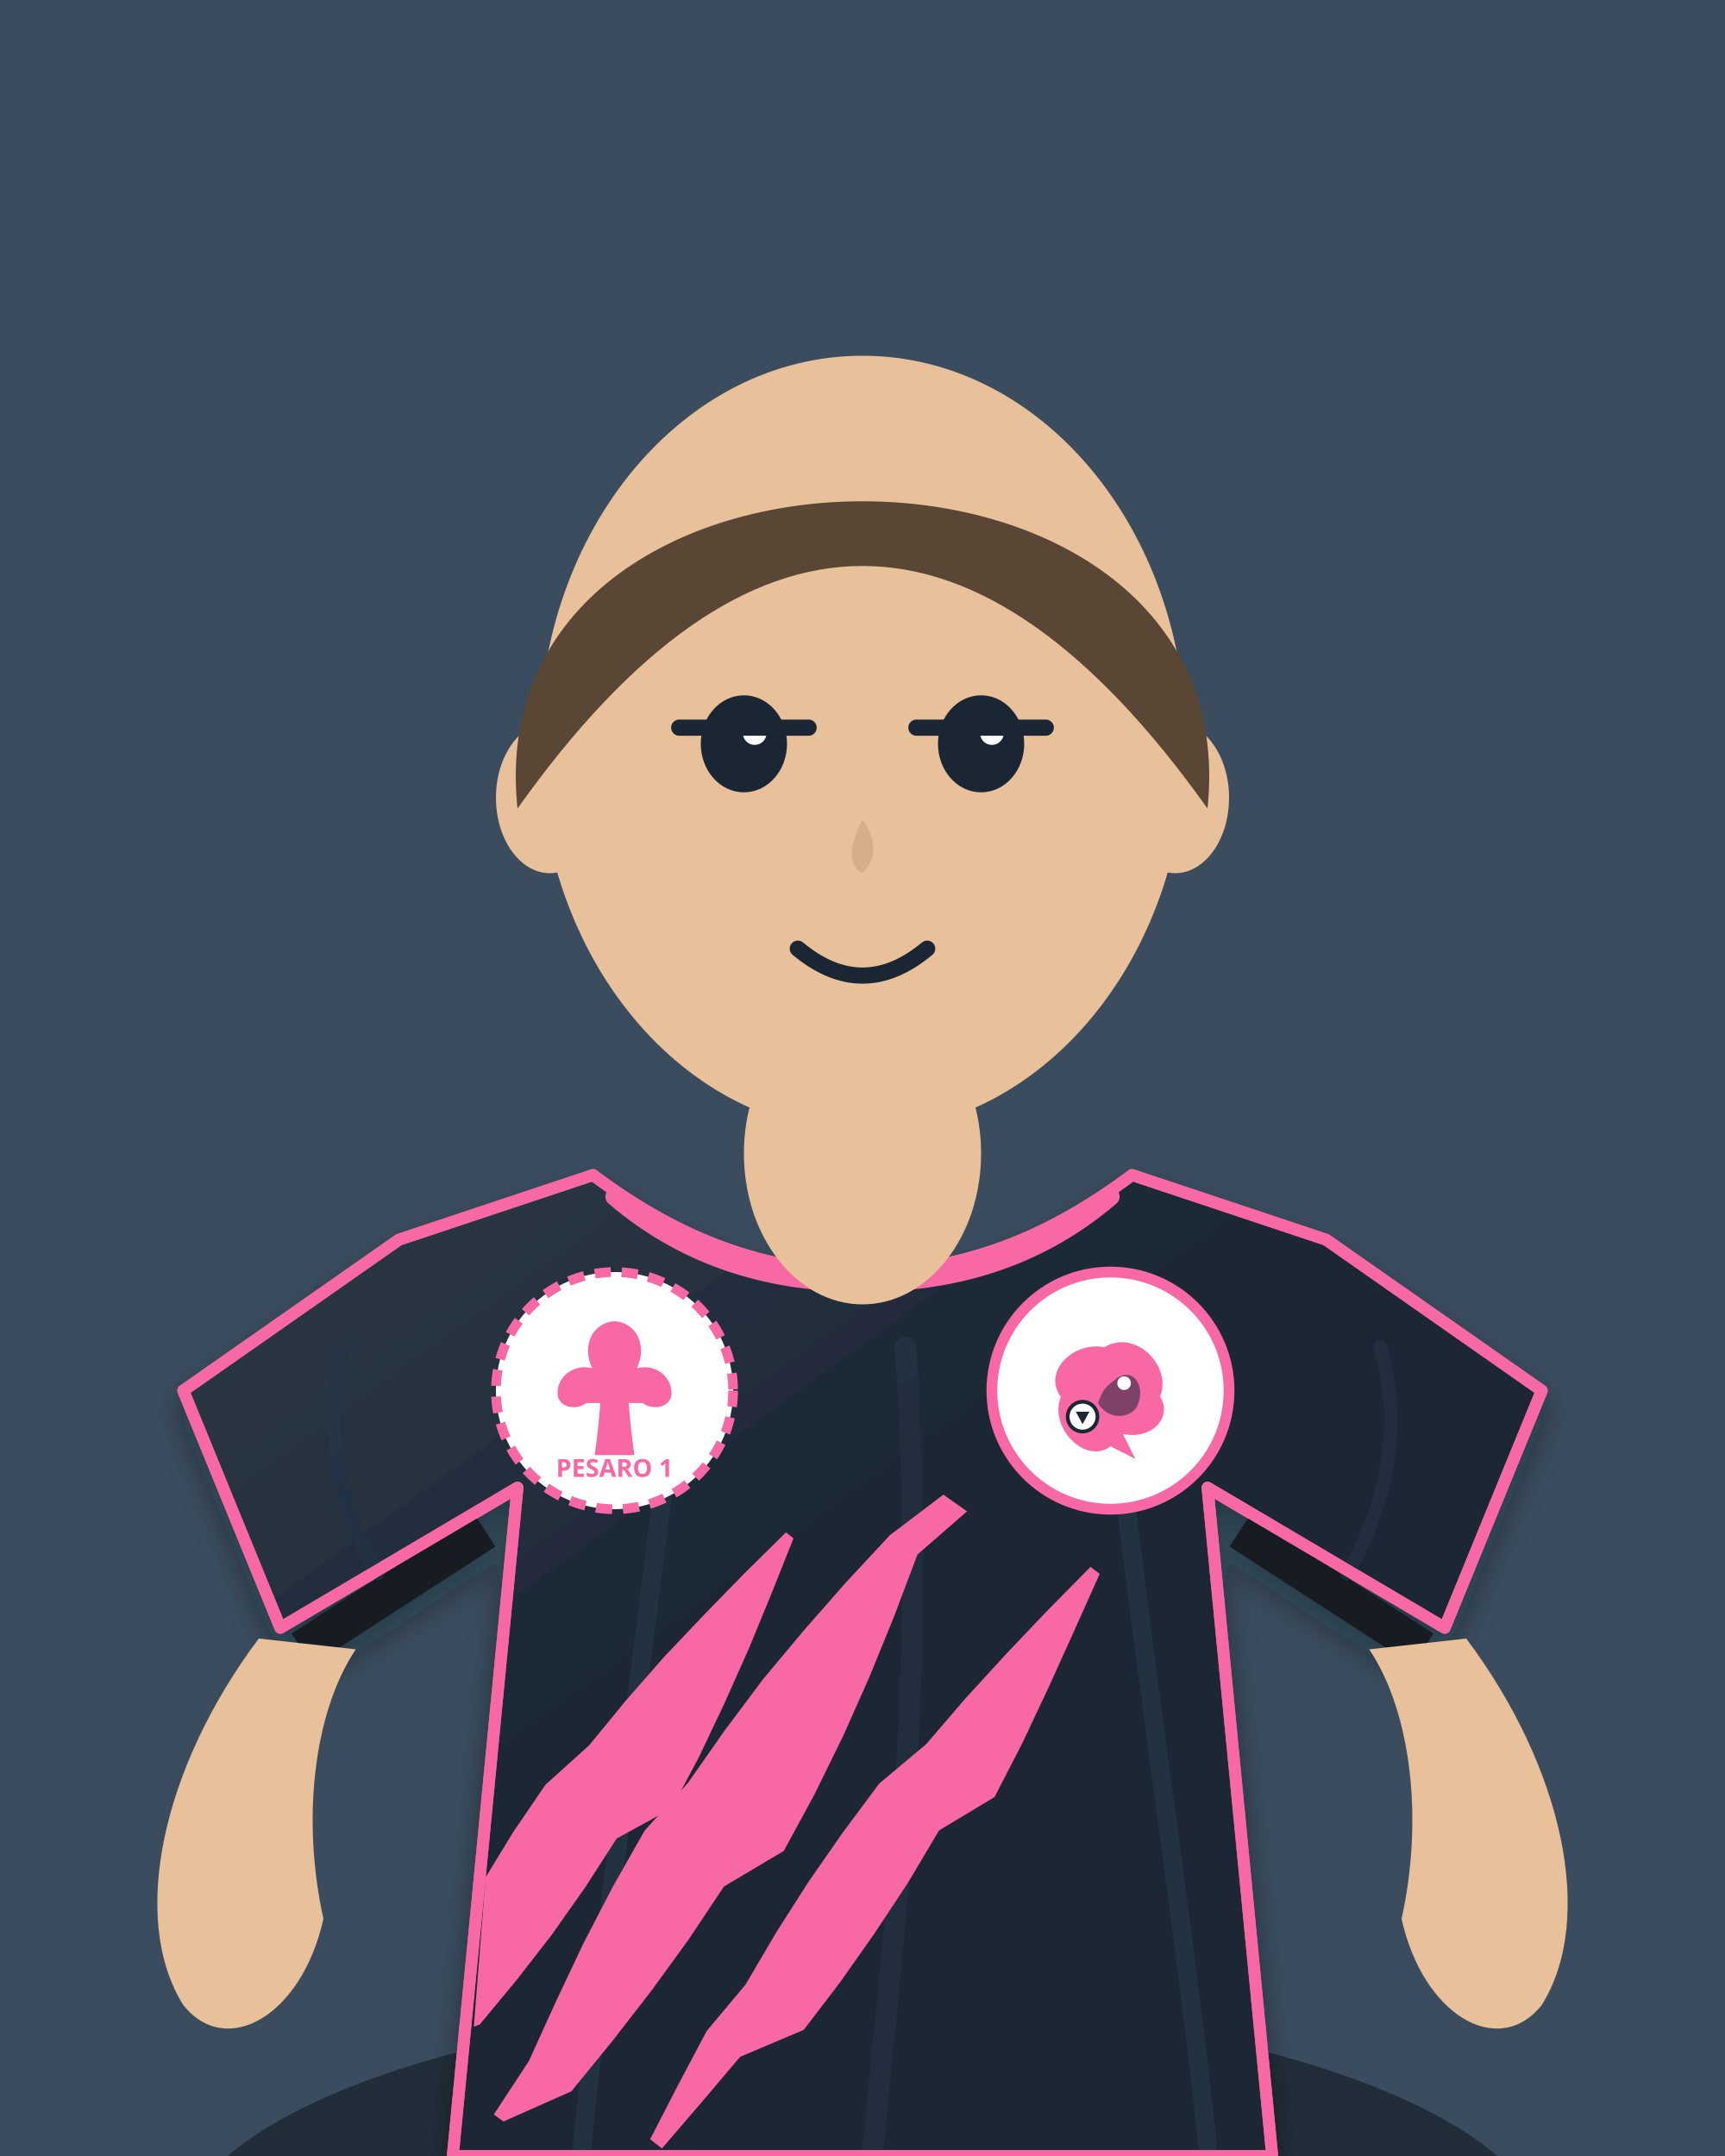
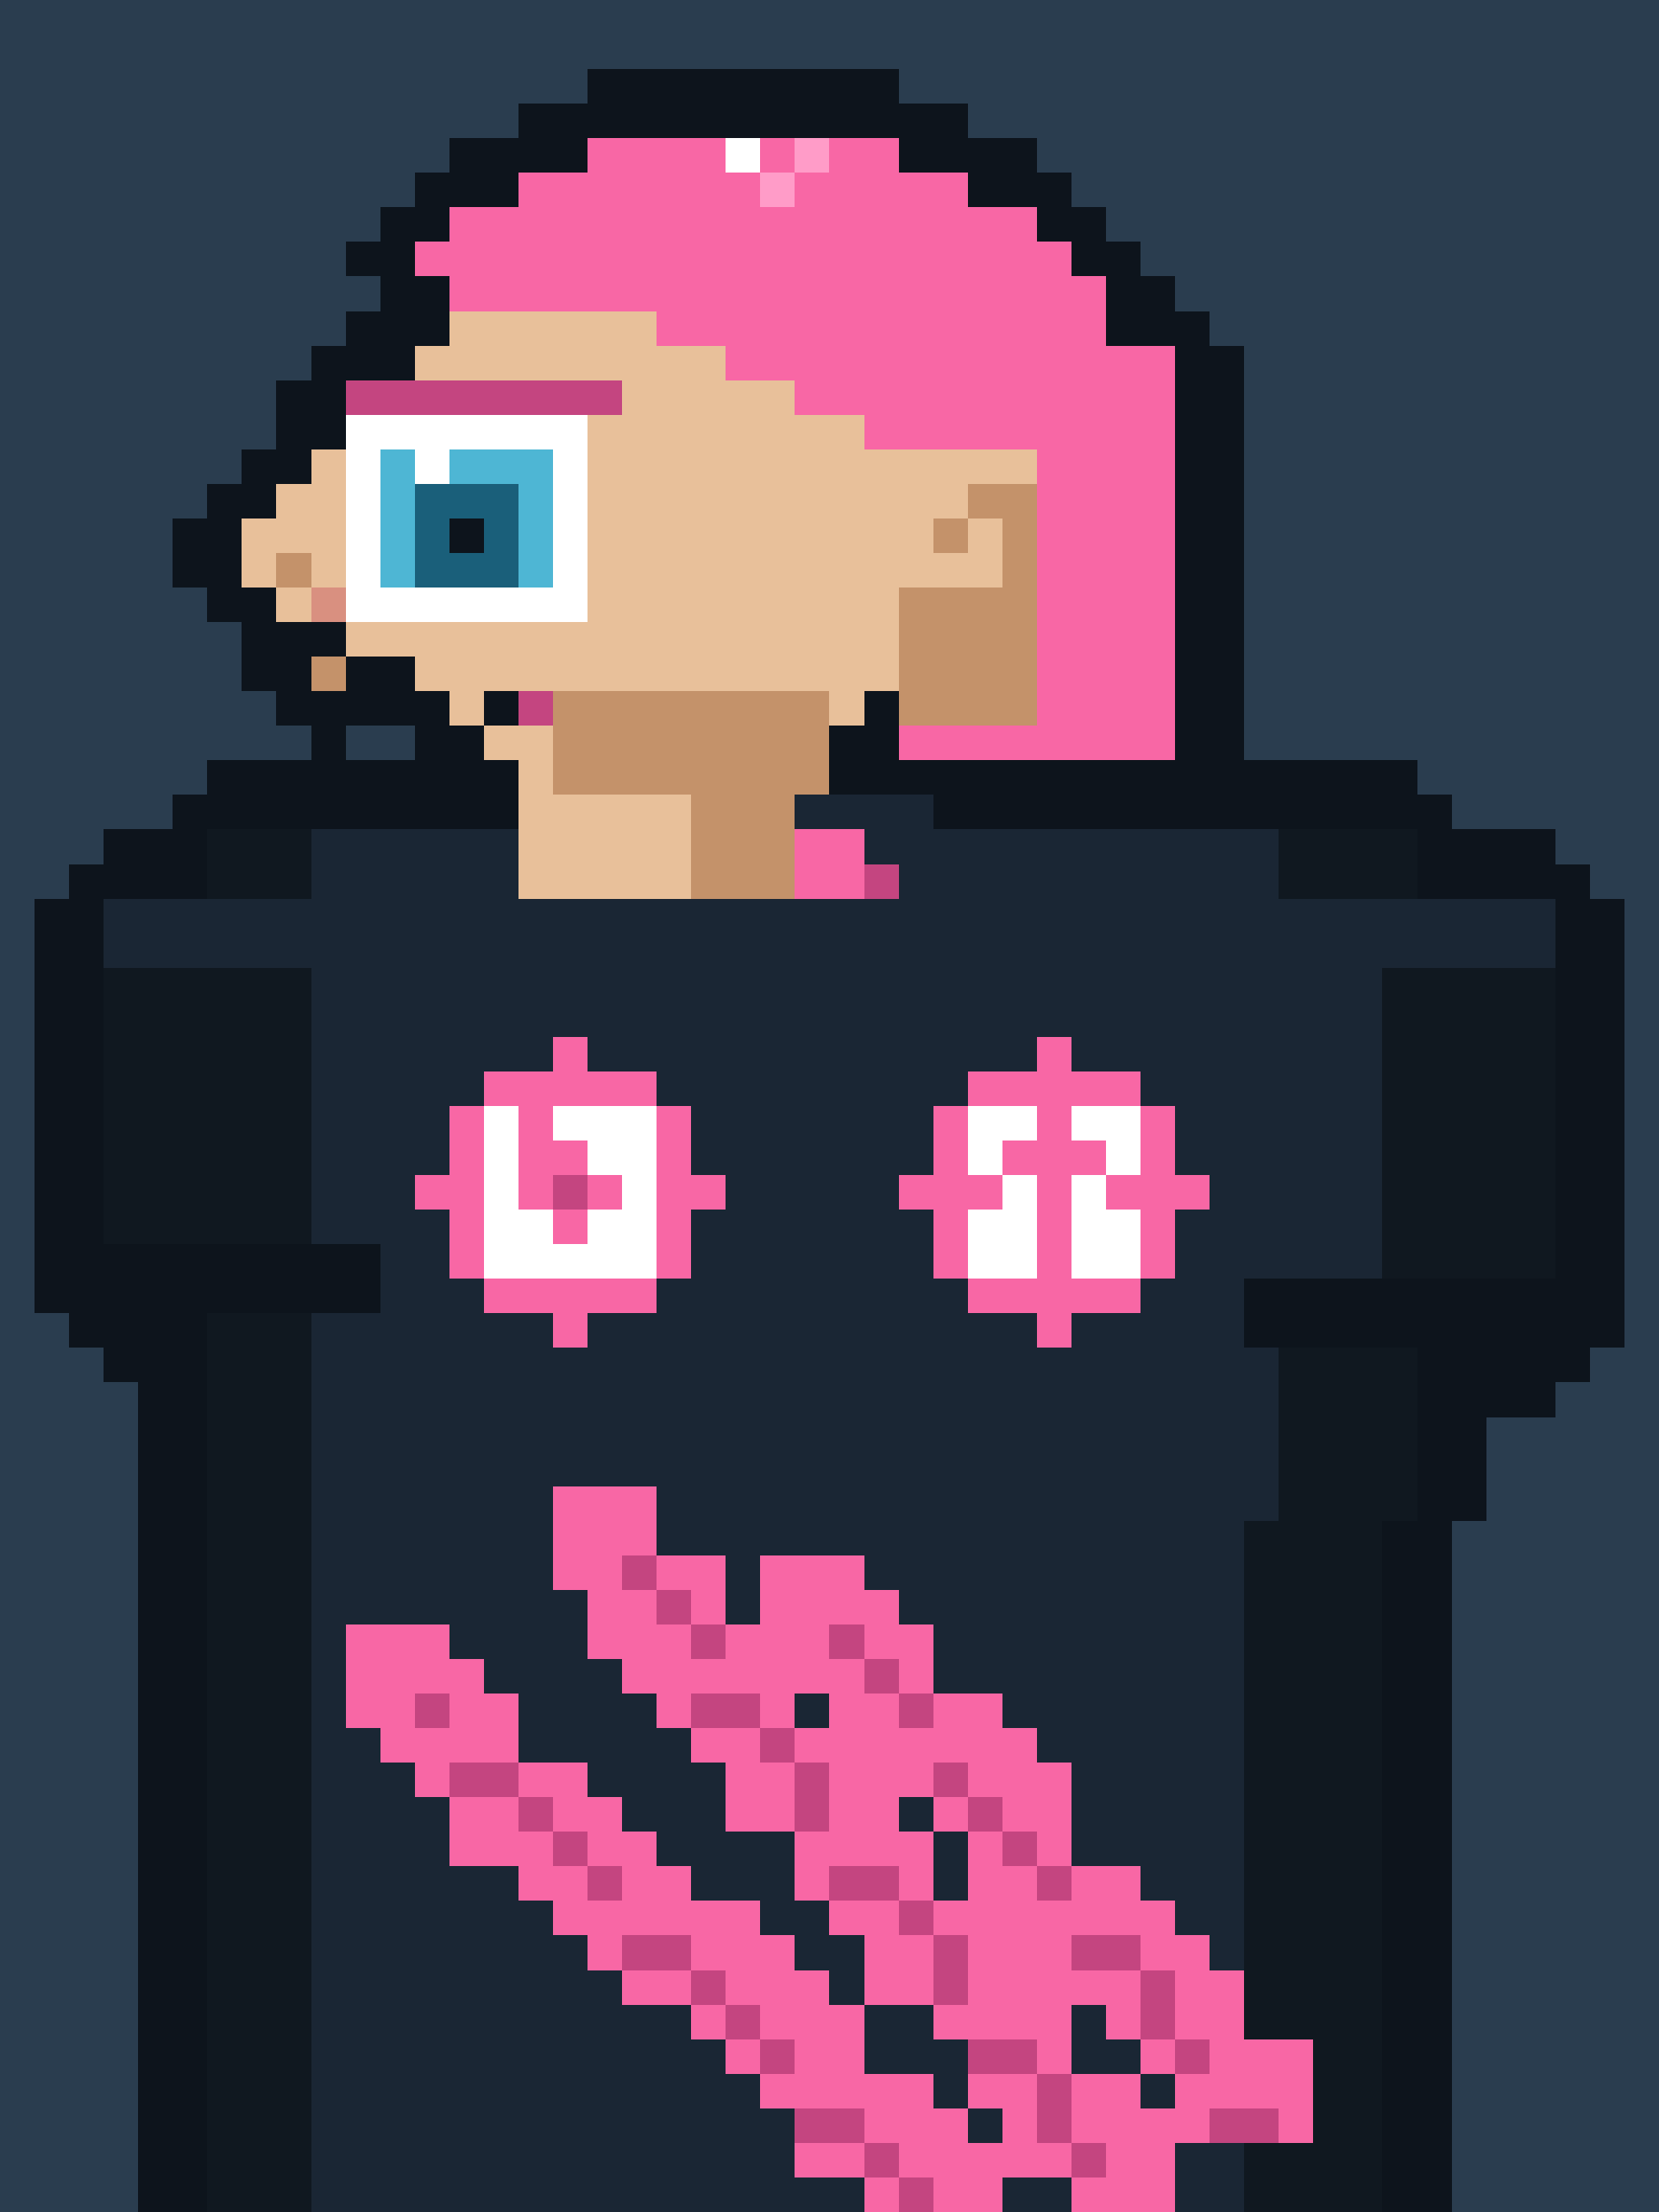
- <svg xmlns="http://www.w3.org/2000/svg" viewBox="0 0 320 400" width="320" height="400" role="img" aria-label="">
-   <defs>
-     <clipPath id="p-luca-15-torso">
-       <path d="M98 248 C120 240 140 246 160 246 C180 246 200 240 222 248 L234 400 L86 400 Z" />
-     </clipPath>
-     <linearGradient id="p-luca-15-shine" x1="0" y1="0" x2="1" y2="1">
-       <stop offset="0" stop-color="#ffffff" stop-opacity="0.1" />
-       <stop offset="0.45" stop-color="#ffffff" stop-opacity="0" />
-     </linearGradient>
-     <filter id="p-luca-15-soft" x="-10%" y="-10%" width="120%" height="120%">
-       <feDropShadow dx="0" dy="3" stdDeviation="3" flood-color="#0d141c" flood-opacity="0.35" />
-     </filter>
-   </defs>
-   <rect width="320" height="400" fill="#3a4c5e" />
-   <ellipse cx="160" cy="418" rx="128" ry="46" fill="#0d141c" opacity="0.55" />
-   <g id="kit-body" filter="url(#p-luca-15-soft)">
-     <path d="M110 218 C126 230 142 236 160 236 C178 236 194 230 210 218 L246 230 L286 258 L268 302 L224 276 L236 400 L84 400 L96 276 L52 302 L34 258 L74 230 Z" fill="#1a2634" stroke="#f867a5" stroke-width="2.2" stroke-linejoin="round" />
-     <path d="M110 218 C126 230 142 236 160 236 C178 236 194 230 210 218 L246 230 L286 258 L268 302 L224 276 L236 400 L84 400 L96 276 L52 302 L34 258 L74 230 Z" fill="url(#p-luca-15-shine)" />
-     <path d="M56 306 L90 284" fill="none" stroke="#121a24" stroke-width="7" stroke-linecap="butt" />
-     <path d="M264 306 L230 284" fill="none" stroke="#121a24" stroke-width="7" stroke-linecap="butt" />
-     <path d="M114 222 C128 234 144 238 160 238 C176 238 192 234 206 222" fill="none" stroke="#f867a5" stroke-width="3.4" stroke-linecap="round" />
-     <path d="M124 268 C118 318 112 358 108 398" fill="none" stroke="#243446" stroke-width="3.5" stroke-linecap="round" opacity="0.7" />
-     <path d="M168 250 C172 310 166 356 162 398" fill="none" stroke="#243446" stroke-width="4" stroke-linecap="round" opacity="0.55" />
-     <path d="M208 272 C214 322 220 360 224 398" fill="none" stroke="#243446" stroke-width="3.5" stroke-linecap="round" opacity="0.7" />
-     <path d="M64 250 Q58 270 70 292" fill="none" stroke="#243446" stroke-width="2.5" stroke-linecap="round" opacity="0.65" />
-     <path d="M256 250 Q262 270 250 292" fill="none" stroke="#243446" stroke-width="2.5" stroke-linecap="round" opacity="0.65" />
-     <g clip-path="url(#p-luca-15-torso)" id="claw-slashes" fill="#f867a5">
-       <path d="M70.1 388.1L77.2 380.1L89.0 375.6L95.8 367.4L102.4 358.9L108.6 350.1L114.4 341.1L124.6 335.5L129.7 325.9L134.4 316.0L138.9 305.9L143.1 295.7L147.2 285.4L145.8 284.3L138.1 291.9L130.6 299.6L123.2 307.4L116.1 315.5L109.3 323.8L101.2 331.1L95.2 339.9L89.6 349.1L84.3 358.5L79.3 368.2L72.8 376.7L68.1 386.6Z" />
-       <path d="M93.4 393.6L106.0 388.0L113.5 378.8L120.8 369.4L127.7 359.9L134.3 350.0L145.4 343.4L151.1 332.9L156.4 322.1L161.3 311.1L165.9 299.8L170.2 288.4L179.4 280.4L175.0 277.3L165.1 284.8L157.0 293.5L149.1 302.5L141.5 311.6L134.4 321.1L127.6 330.8L119.6 339.6L113.7 350.0L108.2 360.6L103.1 371.4L98.1 382.4L91.6 392.3Z" />
-       <path d="M122.8 398.6L130.1 390.1L137.3 381.6L149.1 376.6L155.9 367.7L162.3 358.6L168.5 349.2L174.2 339.6L184.5 333.4L189.7 323.3L194.6 312.9L199.3 302.5L204.0 292.0L202.3 290.7L194.4 298.7L186.7 306.8L179.1 315.1L171.8 323.6L163.1 330.9L156.4 339.9L150.0 349.1L144.0 358.5L138.3 368.2L131.1 376.8L125.8 386.8L120.6 396.9Z" />
-     </g>
-     <g id="badge-agesci" transform="translate(114 258)">
-       <circle r="22" fill="#ffffff" stroke="#f867a5" stroke-width="1.8" stroke-dasharray="3 2" />
-       <g transform="scale(1.15)">
-         <path fill="#f867a5" d="M0 -11.2 C3.4 -11 5.4 -7.4 3.6 -3.6 C6.4 -4.4 9.2 -2.4 9.2 0.4 C9.2 2.2 7.2 3.2 5.2 2.4 L2.2 0.6 C2.4 4.2 2.8 7.6 3.2 10.4 H-3.2 C-2.8 7.6 -2.4 4.2 -2.2 0.6 L-5.2 2.4 C-7.2 3.2 -9.2 2.2 -9.2 0.4 C-9.2 -2.4 -6.4 -4.4 -3.6 -3.6 C-5.4 -7.4 -3.4 -11 0 -11.2 Z M-5.6 0.2 H5.6 V2 H-5.6 Z" />
-       </g>
-       <text x="0" y="16" text-anchor="middle" font-size="4.6" font-family="ui-sans-serif, system-ui, sans-serif" font-weight="700" fill="#f867a5">PESARO 1</text>
-     </g>
-     <g id="badge-sacchos" transform="translate(206 258)">
-       <circle r="22" fill="#ffffff" stroke="#f867a5" stroke-width="2" />
-       <g transform="scale(1.15)">
-         <path fill="#f867a5" d="M-1 -7 C4 -10 10 -4 8 1 C10 4 7 8 2 7 L4 11 L0 9 C-4 12 -10 6 -8 1 C-11 -3 -6 -8 -1 -7 Z" />
-         <path fill="#1a2634" d="M1 -2 C4 -4 6 0 4 3 C2 5 -1 4 -2 2 C-1 -1 0 -1 1 -2 Z" opacity="0.55" />
-         <circle cx="2.2" cy="-1.2" r="1.1" fill="#ffffff" />
-         <circle cx="-4.5" cy="4.2" r="2.4" fill="#ffffff" stroke="#1a2634" stroke-width="0.6" />
-         <path fill="#1a2634" d="M-5.6 3.4 L-3.4 3.4 L-4.5 5.4 Z" />
-       </g>
-     </g>
-     <path d="M110 218 C126 230 142 236 160 236 C178 236 194 230 210 218 L246 230 L286 258 L268 302 L224 276 L236 400 L84 400 L96 276 L52 302 L34 258 L74 230 Z" fill="none" stroke="#f867a5" stroke-width="2.2" stroke-linejoin="round" />
+ <svg xmlns="http://www.w3.org/2000/svg" viewBox="0 0 48 64" width="384" height="512" shape-rendering="crispEdges" role="img" aria-label="">
+   <rect width="48" height="64" fill="#2a3d4f" />
+   <g id="kit-body">
+     <rect x="17" y="2" width="9" height="1" fill="#0d141c" />
+     <rect x="15" y="3" width="13" height="1" fill="#0d141c" />
+     <rect x="13" y="4" width="4" height="1" fill="#0d141c" />
+     <rect x="17" y="4" width="4" height="1" fill="#f867a5" />
+     <rect x="21" y="4" width="1" height="1" fill="#ffffff" />
+     <rect x="22" y="4" width="1" height="1" fill="#f867a5" />
+     <rect x="23" y="4" width="1" height="1" fill="#ff9cc8" />
+     <rect x="24" y="4" width="2" height="1" fill="#f867a5" />
+     <rect x="26" y="4" width="4" height="1" fill="#0d141c" />
+     <rect x="12" y="5" width="3" height="1" fill="#0d141c" />
+     <rect x="15" y="5" width="7" height="1" fill="#f867a5" />
+     <rect x="22" y="5" width="1" height="1" fill="#ff9cc8" />
+     <rect x="23" y="5" width="5" height="1" fill="#f867a5" />
+     <rect x="28" y="5" width="3" height="1" fill="#0d141c" />
+     <rect x="11" y="6" width="2" height="1" fill="#0d141c" />
+     <rect x="13" y="6" width="17" height="1" fill="#f867a5" />
+     <rect x="30" y="6" width="2" height="1" fill="#0d141c" />
+     <rect x="10" y="7" width="2" height="1" fill="#0d141c" />
+     <rect x="12" y="7" width="19" height="1" fill="#f867a5" />
+     <rect x="31" y="7" width="2" height="1" fill="#0d141c" />
+     <rect x="11" y="8" width="2" height="1" fill="#0d141c" />
+     <rect x="13" y="8" width="19" height="1" fill="#f867a5" />
+     <rect x="32" y="8" width="2" height="1" fill="#0d141c" />
+     <rect x="10" y="9" width="3" height="1" fill="#0d141c" />
+     <rect x="13" y="9" width="6" height="1" fill="#e8c09a" />
+     <rect x="19" y="9" width="13" height="1" fill="#f867a5" />
+     <rect x="32" y="9" width="3" height="1" fill="#0d141c" />
+     <rect x="9" y="10" width="3" height="1" fill="#0d141c" />
+     <rect x="12" y="10" width="9" height="1" fill="#e8c09a" />
+     <rect x="21" y="10" width="13" height="1" fill="#f867a5" />
+     <rect x="34" y="10" width="2" height="1" fill="#0d141c" />
+     <rect x="8" y="11" width="2" height="1" fill="#0d141c" />
+     <rect x="10" y="11" width="8" height="1" fill="#c44580" />
+     <rect x="18" y="11" width="5" height="1" fill="#e8c09a" />
+     <rect x="23" y="11" width="11" height="1" fill="#f867a5" />
+     <rect x="34" y="11" width="2" height="1" fill="#0d141c" />
+     <rect x="8" y="12" width="2" height="1" fill="#0d141c" />
+     <rect x="10" y="12" width="7" height="1" fill="#ffffff" />
+     <rect x="17" y="12" width="8" height="1" fill="#e8c09a" />
+     <rect x="25" y="12" width="9" height="1" fill="#f867a5" />
+     <rect x="34" y="12" width="2" height="1" fill="#0d141c" />
+     <rect x="7" y="13" width="2" height="1" fill="#0d141c" />
+     <rect x="9" y="13" width="1" height="1" fill="#e8c09a" />
+     <rect x="10" y="13" width="1" height="1" fill="#ffffff" />
+     <rect x="11" y="13" width="1" height="1" fill="#4eb6d4" />
+     <rect x="12" y="13" width="1" height="1" fill="#ffffff" />
+     <rect x="13" y="13" width="3" height="1" fill="#4eb6d4" />
+     <rect x="16" y="13" width="1" height="1" fill="#ffffff" />
+     <rect x="17" y="13" width="13" height="1" fill="#e8c09a" />
+     <rect x="30" y="13" width="4" height="1" fill="#f867a5" />
+     <rect x="34" y="13" width="2" height="1" fill="#0d141c" />
+     <rect x="6" y="14" width="2" height="1" fill="#0d141c" />
+     <rect x="8" y="14" width="2" height="1" fill="#e8c09a" />
+     <rect x="10" y="14" width="1" height="1" fill="#ffffff" />
+     <rect x="11" y="14" width="1" height="1" fill="#4eb6d4" />
+     <rect x="12" y="14" width="3" height="1" fill="#1a5f7a" />
+     <rect x="15" y="14" width="1" height="1" fill="#4eb6d4" />
+     <rect x="16" y="14" width="1" height="1" fill="#ffffff" />
+     <rect x="17" y="14" width="11" height="1" fill="#e8c09a" />
+     <rect x="28" y="14" width="2" height="1" fill="#c4926a" />
+     <rect x="30" y="14" width="4" height="1" fill="#f867a5" />
+     <rect x="34" y="14" width="2" height="1" fill="#0d141c" />
+     <rect x="5" y="15" width="2" height="1" fill="#0d141c" />
+     <rect x="7" y="15" width="3" height="1" fill="#e8c09a" />
+     <rect x="10" y="15" width="1" height="1" fill="#ffffff" />
+     <rect x="11" y="15" width="1" height="1" fill="#4eb6d4" />
+     <rect x="12" y="15" width="1" height="1" fill="#1a5f7a" />
+     <rect x="13" y="15" width="1" height="1" fill="#0d141c" />
+     <rect x="14" y="15" width="1" height="1" fill="#1a5f7a" />
+     <rect x="15" y="15" width="1" height="1" fill="#4eb6d4" />
+     <rect x="16" y="15" width="1" height="1" fill="#ffffff" />
+     <rect x="17" y="15" width="10" height="1" fill="#e8c09a" />
+     <rect x="27" y="15" width="1" height="1" fill="#c4926a" />
+     <rect x="28" y="15" width="1" height="1" fill="#e8c09a" />
+     <rect x="29" y="15" width="1" height="1" fill="#c4926a" />
+     <rect x="30" y="15" width="4" height="1" fill="#f867a5" />
+     <rect x="34" y="15" width="2" height="1" fill="#0d141c" />
+     <rect x="5" y="16" width="2" height="1" fill="#0d141c" />
+     <rect x="7" y="16" width="1" height="1" fill="#e8c09a" />
+     <rect x="8" y="16" width="1" height="1" fill="#c4926a" />
+     <rect x="9" y="16" width="1" height="1" fill="#e8c09a" />
+     <rect x="10" y="16" width="1" height="1" fill="#ffffff" />
+     <rect x="11" y="16" width="1" height="1" fill="#4eb6d4" />
+     <rect x="12" y="16" width="3" height="1" fill="#1a5f7a" />
+     <rect x="15" y="16" width="1" height="1" fill="#4eb6d4" />
+     <rect x="16" y="16" width="1" height="1" fill="#ffffff" />
+     <rect x="17" y="16" width="12" height="1" fill="#e8c09a" />
+     <rect x="29" y="16" width="1" height="1" fill="#c4926a" />
+     <rect x="30" y="16" width="4" height="1" fill="#f867a5" />
+     <rect x="34" y="16" width="2" height="1" fill="#0d141c" />
+     <rect x="6" y="17" width="2" height="1" fill="#0d141c" />
+     <rect x="8" y="17" width="1" height="1" fill="#e8c09a" />
+     <rect x="9" y="17" width="1" height="1" fill="#d99080" />
+     <rect x="10" y="17" width="7" height="1" fill="#ffffff" />
+     <rect x="17" y="17" width="9" height="1" fill="#e8c09a" />
+     <rect x="26" y="17" width="4" height="1" fill="#c4926a" />
+     <rect x="30" y="17" width="4" height="1" fill="#f867a5" />
+     <rect x="34" y="17" width="2" height="1" fill="#0d141c" />
+     <rect x="7" y="18" width="3" height="1" fill="#0d141c" />
+     <rect x="10" y="18" width="16" height="1" fill="#e8c09a" />
+     <rect x="26" y="18" width="4" height="1" fill="#c4926a" />
+     <rect x="30" y="18" width="4" height="1" fill="#f867a5" />
+     <rect x="34" y="18" width="2" height="1" fill="#0d141c" />
+     <rect x="7" y="19" width="2" height="1" fill="#0d141c" />
+     <rect x="9" y="19" width="1" height="1" fill="#c4926a" />
+     <rect x="10" y="19" width="2" height="1" fill="#0d141c" />
+     <rect x="12" y="19" width="14" height="1" fill="#e8c09a" />
+     <rect x="26" y="19" width="4" height="1" fill="#c4926a" />
+     <rect x="30" y="19" width="4" height="1" fill="#f867a5" />
+     <rect x="34" y="19" width="2" height="1" fill="#0d141c" />
+     <rect x="8" y="20" width="5" height="1" fill="#0d141c" />
+     <rect x="13" y="20" width="1" height="1" fill="#e8c09a" />
+     <rect x="14" y="20" width="1" height="1" fill="#0d141c" />
+     <rect x="15" y="20" width="1" height="1" fill="#c44580" />
+     <rect x="16" y="20" width="8" height="1" fill="#c4926a" />
+     <rect x="24" y="20" width="1" height="1" fill="#e8c09a" />
+     <rect x="25" y="20" width="1" height="1" fill="#0d141c" />
+     <rect x="26" y="20" width="4" height="1" fill="#c4926a" />
+     <rect x="30" y="20" width="4" height="1" fill="#f867a5" />
+     <rect x="34" y="20" width="2" height="1" fill="#0d141c" />
+     <rect x="9" y="21" width="1" height="1" fill="#0d141c" />
+     <rect x="12" y="21" width="2" height="1" fill="#0d141c" />
+     <rect x="14" y="21" width="2" height="1" fill="#e8c09a" />
+     <rect x="16" y="21" width="8" height="1" fill="#c4926a" />
+     <rect x="24" y="21" width="2" height="1" fill="#0d141c" />
+     <rect x="26" y="21" width="8" height="1" fill="#f867a5" />
+     <rect x="34" y="21" width="2" height="1" fill="#0d141c" />
+     <rect x="6" y="22" width="9" height="1" fill="#0d141c" />
+     <rect x="15" y="22" width="1" height="1" fill="#e8c09a" />
+     <rect x="16" y="22" width="8" height="1" fill="#c4926a" />
+     <rect x="24" y="22" width="17" height="1" fill="#0d141c" />
+     <rect x="5" y="23" width="10" height="1" fill="#0d141c" />
+     <rect x="15" y="23" width="5" height="1" fill="#e8c09a" />
+     <rect x="20" y="23" width="3" height="1" fill="#c4926a" />
+     <rect x="23" y="23" width="4" height="1" fill="#1a2634" />
+     <rect x="27" y="23" width="15" height="1" fill="#0d141c" />
+     <rect x="3" y="24" width="3" height="1" fill="#0d141c" />
+     <rect x="6" y="24" width="3" height="1" fill="#101820" />
+     <rect x="9" y="24" width="6" height="1" fill="#1a2634" />
+     <rect x="15" y="24" width="5" height="1" fill="#e8c09a" />
+     <rect x="20" y="24" width="3" height="1" fill="#c4926a" />
+     <rect x="23" y="24" width="2" height="1" fill="#f867a5" />
+     <rect x="25" y="24" width="12" height="1" fill="#1a2634" />
+     <rect x="37" y="24" width="4" height="1" fill="#101820" />
+     <rect x="41" y="24" width="4" height="1" fill="#0d141c" />
+     <rect x="2" y="25" width="4" height="1" fill="#0d141c" />
+     <rect x="6" y="25" width="3" height="1" fill="#101820" />
+     <rect x="9" y="25" width="6" height="1" fill="#1a2634" />
+     <rect x="15" y="25" width="5" height="1" fill="#e8c09a" />
+     <rect x="20" y="25" width="3" height="1" fill="#c4926a" />
+     <rect x="23" y="25" width="2" height="1" fill="#f867a5" />
+     <rect x="25" y="25" width="1" height="1" fill="#c44580" />
+     <rect x="26" y="25" width="11" height="1" fill="#1a2634" />
+     <rect x="37" y="25" width="4" height="1" fill="#101820" />
+     <rect x="41" y="25" width="5" height="1" fill="#0d141c" />
+     <rect x="1" y="26" width="2" height="1" fill="#0d141c" />
+     <rect x="3" y="26" width="42" height="1" fill="#1a2634" />
+     <rect x="45" y="26" width="2" height="1" fill="#0d141c" />
+     <rect x="1" y="27" width="2" height="1" fill="#0d141c" />
+     <rect x="3" y="27" width="42" height="1" fill="#1a2634" />
+     <rect x="45" y="27" width="2" height="1" fill="#0d141c" />
+     <rect x="1" y="28" width="2" height="1" fill="#0d141c" />
+     <rect x="3" y="28" width="6" height="1" fill="#101820" />
+     <rect x="9" y="28" width="31" height="1" fill="#1a2634" />
+     <rect x="40" y="28" width="5" height="1" fill="#101820" />
+     <rect x="45" y="28" width="2" height="1" fill="#0d141c" />
+     <rect x="1" y="29" width="2" height="1" fill="#0d141c" />
+     <rect x="3" y="29" width="6" height="1" fill="#101820" />
+     <rect x="9" y="29" width="31" height="1" fill="#1a2634" />
+     <rect x="40" y="29" width="5" height="1" fill="#101820" />
+     <rect x="45" y="29" width="2" height="1" fill="#0d141c" />
+     <rect x="1" y="30" width="2" height="1" fill="#0d141c" />
+     <rect x="3" y="30" width="6" height="1" fill="#101820" />
+     <rect x="9" y="30" width="7" height="1" fill="#1a2634" />
+     <rect x="16" y="30" width="1" height="1" fill="#f867a5" />
+     <rect x="17" y="30" width="13" height="1" fill="#1a2634" />
+     <rect x="30" y="30" width="1" height="1" fill="#f867a5" />
+     <rect x="31" y="30" width="9" height="1" fill="#1a2634" />
+     <rect x="40" y="30" width="5" height="1" fill="#101820" />
+     <rect x="45" y="30" width="2" height="1" fill="#0d141c" />
+     <rect x="1" y="31" width="2" height="1" fill="#0d141c" />
+     <rect x="3" y="31" width="6" height="1" fill="#101820" />
+     <rect x="9" y="31" width="5" height="1" fill="#1a2634" />
+     <rect x="14" y="31" width="5" height="1" fill="#f867a5" />
+     <rect x="19" y="31" width="9" height="1" fill="#1a2634" />
+     <rect x="28" y="31" width="5" height="1" fill="#f867a5" />
+     <rect x="33" y="31" width="7" height="1" fill="#1a2634" />
+     <rect x="40" y="31" width="5" height="1" fill="#101820" />
+     <rect x="45" y="31" width="2" height="1" fill="#0d141c" />
+     <rect x="1" y="32" width="2" height="1" fill="#0d141c" />
+     <rect x="3" y="32" width="6" height="1" fill="#101820" />
+     <rect x="9" y="32" width="4" height="1" fill="#1a2634" />
+     <rect x="13" y="32" width="1" height="1" fill="#f867a5" />
+     <rect x="14" y="32" width="1" height="1" fill="#ffffff" />
+     <rect x="15" y="32" width="1" height="1" fill="#f867a5" />
+     <rect x="16" y="32" width="3" height="1" fill="#ffffff" />
+     <rect x="19" y="32" width="1" height="1" fill="#f867a5" />
+     <rect x="20" y="32" width="7" height="1" fill="#1a2634" />
+     <rect x="27" y="32" width="1" height="1" fill="#f867a5" />
+     <rect x="28" y="32" width="2" height="1" fill="#ffffff" />
+     <rect x="30" y="32" width="1" height="1" fill="#f867a5" />
+     <rect x="31" y="32" width="2" height="1" fill="#ffffff" />
+     <rect x="33" y="32" width="1" height="1" fill="#f867a5" />
+     <rect x="34" y="32" width="6" height="1" fill="#1a2634" />
+     <rect x="40" y="32" width="5" height="1" fill="#101820" />
+     <rect x="45" y="32" width="2" height="1" fill="#0d141c" />
+     <rect x="1" y="33" width="2" height="1" fill="#0d141c" />
+     <rect x="3" y="33" width="6" height="1" fill="#101820" />
+     <rect x="9" y="33" width="4" height="1" fill="#1a2634" />
+     <rect x="13" y="33" width="1" height="1" fill="#f867a5" />
+     <rect x="14" y="33" width="1" height="1" fill="#ffffff" />
+     <rect x="15" y="33" width="2" height="1" fill="#f867a5" />
+     <rect x="17" y="33" width="2" height="1" fill="#ffffff" />
+     <rect x="19" y="33" width="1" height="1" fill="#f867a5" />
+     <rect x="20" y="33" width="7" height="1" fill="#1a2634" />
+     <rect x="27" y="33" width="1" height="1" fill="#f867a5" />
+     <rect x="28" y="33" width="1" height="1" fill="#ffffff" />
+     <rect x="29" y="33" width="3" height="1" fill="#f867a5" />
+     <rect x="32" y="33" width="1" height="1" fill="#ffffff" />
+     <rect x="33" y="33" width="1" height="1" fill="#f867a5" />
+     <rect x="34" y="33" width="6" height="1" fill="#1a2634" />
+     <rect x="40" y="33" width="5" height="1" fill="#101820" />
+     <rect x="45" y="33" width="2" height="1" fill="#0d141c" />
+     <rect x="1" y="34" width="2" height="1" fill="#0d141c" />
+     <rect x="3" y="34" width="6" height="1" fill="#101820" />
+     <rect x="9" y="34" width="3" height="1" fill="#1a2634" />
+     <rect x="12" y="34" width="2" height="1" fill="#f867a5" />
+     <rect x="14" y="34" width="1" height="1" fill="#ffffff" />
+     <rect x="15" y="34" width="1" height="1" fill="#f867a5" />
+     <rect x="16" y="34" width="1" height="1" fill="#c44580" />
+     <rect x="17" y="34" width="1" height="1" fill="#f867a5" />
+     <rect x="18" y="34" width="1" height="1" fill="#ffffff" />
+     <rect x="19" y="34" width="2" height="1" fill="#f867a5" />
+     <rect x="21" y="34" width="5" height="1" fill="#1a2634" />
+     <rect x="26" y="34" width="3" height="1" fill="#f867a5" />
+     <rect x="29" y="34" width="1" height="1" fill="#ffffff" />
+     <rect x="30" y="34" width="1" height="1" fill="#f867a5" />
+     <rect x="31" y="34" width="1" height="1" fill="#ffffff" />
+     <rect x="32" y="34" width="3" height="1" fill="#f867a5" />
+     <rect x="35" y="34" width="5" height="1" fill="#1a2634" />
+     <rect x="40" y="34" width="5" height="1" fill="#101820" />
+     <rect x="45" y="34" width="2" height="1" fill="#0d141c" />
+     <rect x="1" y="35" width="2" height="1" fill="#0d141c" />
+     <rect x="3" y="35" width="6" height="1" fill="#101820" />
+     <rect x="9" y="35" width="4" height="1" fill="#1a2634" />
+     <rect x="13" y="35" width="1" height="1" fill="#f867a5" />
+     <rect x="14" y="35" width="2" height="1" fill="#ffffff" />
+     <rect x="16" y="35" width="1" height="1" fill="#f867a5" />
+     <rect x="17" y="35" width="2" height="1" fill="#ffffff" />
+     <rect x="19" y="35" width="1" height="1" fill="#f867a5" />
+     <rect x="20" y="35" width="7" height="1" fill="#1a2634" />
+     <rect x="27" y="35" width="1" height="1" fill="#f867a5" />
+     <rect x="28" y="35" width="2" height="1" fill="#ffffff" />
+     <rect x="30" y="35" width="1" height="1" fill="#f867a5" />
+     <rect x="31" y="35" width="2" height="1" fill="#ffffff" />
+     <rect x="33" y="35" width="1" height="1" fill="#f867a5" />
+     <rect x="34" y="35" width="6" height="1" fill="#1a2634" />
+     <rect x="40" y="35" width="5" height="1" fill="#101820" />
+     <rect x="45" y="35" width="2" height="1" fill="#0d141c" />
+     <rect x="1" y="36" width="10" height="1" fill="#0d141c" />
+     <rect x="11" y="36" width="2" height="1" fill="#1a2634" />
+     <rect x="13" y="36" width="1" height="1" fill="#f867a5" />
+     <rect x="14" y="36" width="5" height="1" fill="#ffffff" />
+     <rect x="19" y="36" width="1" height="1" fill="#f867a5" />
+     <rect x="20" y="36" width="7" height="1" fill="#1a2634" />
+     <rect x="27" y="36" width="1" height="1" fill="#f867a5" />
+     <rect x="28" y="36" width="2" height="1" fill="#ffffff" />
+     <rect x="30" y="36" width="1" height="1" fill="#f867a5" />
+     <rect x="31" y="36" width="2" height="1" fill="#ffffff" />
+     <rect x="33" y="36" width="1" height="1" fill="#f867a5" />
+     <rect x="34" y="36" width="6" height="1" fill="#1a2634" />
+     <rect x="40" y="36" width="5" height="1" fill="#101820" />
+     <rect x="45" y="36" width="2" height="1" fill="#0d141c" />
+     <rect x="1" y="37" width="10" height="1" fill="#0d141c" />
+     <rect x="11" y="37" width="3" height="1" fill="#1a2634" />
+     <rect x="14" y="37" width="5" height="1" fill="#f867a5" />
+     <rect x="19" y="37" width="9" height="1" fill="#1a2634" />
+     <rect x="28" y="37" width="5" height="1" fill="#f867a5" />
+     <rect x="33" y="37" width="3" height="1" fill="#1a2634" />
+     <rect x="36" y="37" width="11" height="1" fill="#0d141c" />
+     <rect x="2" y="38" width="4" height="1" fill="#0d141c" />
+     <rect x="6" y="38" width="3" height="1" fill="#101820" />
+     <rect x="9" y="38" width="7" height="1" fill="#1a2634" />
+     <rect x="16" y="38" width="1" height="1" fill="#f867a5" />
+     <rect x="17" y="38" width="13" height="1" fill="#1a2634" />
+     <rect x="30" y="38" width="1" height="1" fill="#f867a5" />
+     <rect x="31" y="38" width="5" height="1" fill="#1a2634" />
+     <rect x="36" y="38" width="11" height="1" fill="#0d141c" />
+     <rect x="3" y="39" width="3" height="1" fill="#0d141c" />
+     <rect x="6" y="39" width="3" height="1" fill="#101820" />
+     <rect x="9" y="39" width="28" height="1" fill="#1a2634" />
+     <rect x="37" y="39" width="4" height="1" fill="#101820" />
+     <rect x="41" y="39" width="5" height="1" fill="#0d141c" />
+     <rect x="4" y="40" width="2" height="1" fill="#0d141c" />
+     <rect x="6" y="40" width="3" height="1" fill="#101820" />
+     <rect x="9" y="40" width="28" height="1" fill="#1a2634" />
+     <rect x="37" y="40" width="4" height="1" fill="#101820" />
+     <rect x="41" y="40" width="4" height="1" fill="#0d141c" />
+     <rect x="4" y="41" width="2" height="1" fill="#0d141c" />
+     <rect x="6" y="41" width="3" height="1" fill="#101820" />
+     <rect x="9" y="41" width="28" height="1" fill="#1a2634" />
+     <rect x="37" y="41" width="4" height="1" fill="#101820" />
+     <rect x="41" y="41" width="2" height="1" fill="#0d141c" />
+     <rect x="4" y="42" width="2" height="1" fill="#0d141c" />
+     <rect x="6" y="42" width="3" height="1" fill="#101820" />
+     <rect x="9" y="42" width="28" height="1" fill="#1a2634" />
+     <rect x="37" y="42" width="4" height="1" fill="#101820" />
+     <rect x="41" y="42" width="2" height="1" fill="#0d141c" />
+     <rect x="4" y="43" width="2" height="1" fill="#0d141c" />
+     <rect x="6" y="43" width="3" height="1" fill="#101820" />
+     <rect x="9" y="43" width="7" height="1" fill="#1a2634" />
+     <rect x="16" y="43" width="3" height="1" fill="#f867a5" />
+     <rect x="19" y="43" width="18" height="1" fill="#1a2634" />
+     <rect x="37" y="43" width="4" height="1" fill="#101820" />
+     <rect x="41" y="43" width="2" height="1" fill="#0d141c" />
+     <rect x="4" y="44" width="2" height="1" fill="#0d141c" />
+     <rect x="6" y="44" width="3" height="1" fill="#101820" />
+     <rect x="9" y="44" width="7" height="1" fill="#1a2634" />
+     <rect x="16" y="44" width="3" height="1" fill="#f867a5" />
+     <rect x="19" y="44" width="17" height="1" fill="#1a2634" />
+     <rect x="36" y="44" width="4" height="1" fill="#101820" />
+     <rect x="40" y="44" width="2" height="1" fill="#0d141c" />
+     <rect x="4" y="45" width="2" height="1" fill="#0d141c" />
+     <rect x="6" y="45" width="3" height="1" fill="#101820" />
+     <rect x="9" y="45" width="7" height="1" fill="#1a2634" />
+     <rect x="16" y="45" width="2" height="1" fill="#f867a5" />
+     <rect x="18" y="45" width="1" height="1" fill="#c44580" />
+     <rect x="19" y="45" width="2" height="1" fill="#f867a5" />
+     <rect x="21" y="45" width="1" height="1" fill="#1a2634" />
+     <rect x="22" y="45" width="3" height="1" fill="#f867a5" />
+     <rect x="25" y="45" width="11" height="1" fill="#1a2634" />
+     <rect x="36" y="45" width="4" height="1" fill="#101820" />
+     <rect x="40" y="45" width="2" height="1" fill="#0d141c" />
+     <rect x="4" y="46" width="2" height="1" fill="#0d141c" />
+     <rect x="6" y="46" width="3" height="1" fill="#101820" />
+     <rect x="9" y="46" width="8" height="1" fill="#1a2634" />
+     <rect x="17" y="46" width="2" height="1" fill="#f867a5" />
+     <rect x="19" y="46" width="1" height="1" fill="#c44580" />
+     <rect x="20" y="46" width="1" height="1" fill="#f867a5" />
+     <rect x="21" y="46" width="1" height="1" fill="#1a2634" />
+     <rect x="22" y="46" width="4" height="1" fill="#f867a5" />
+     <rect x="26" y="46" width="10" height="1" fill="#1a2634" />
+     <rect x="36" y="46" width="4" height="1" fill="#101820" />
+     <rect x="40" y="46" width="2" height="1" fill="#0d141c" />
+     <rect x="4" y="47" width="2" height="1" fill="#0d141c" />
+     <rect x="6" y="47" width="3" height="1" fill="#101820" />
+     <rect x="9" y="47" width="1" height="1" fill="#1a2634" />
+     <rect x="10" y="47" width="3" height="1" fill="#f867a5" />
+     <rect x="13" y="47" width="4" height="1" fill="#1a2634" />
+     <rect x="17" y="47" width="3" height="1" fill="#f867a5" />
+     <rect x="20" y="47" width="1" height="1" fill="#c44580" />
+     <rect x="21" y="47" width="3" height="1" fill="#f867a5" />
+     <rect x="24" y="47" width="1" height="1" fill="#c44580" />
+     <rect x="25" y="47" width="2" height="1" fill="#f867a5" />
+     <rect x="27" y="47" width="9" height="1" fill="#1a2634" />
+     <rect x="36" y="47" width="4" height="1" fill="#101820" />
+     <rect x="40" y="47" width="2" height="1" fill="#0d141c" />
+     <rect x="4" y="48" width="2" height="1" fill="#0d141c" />
+     <rect x="6" y="48" width="3" height="1" fill="#101820" />
+     <rect x="9" y="48" width="1" height="1" fill="#1a2634" />
+     <rect x="10" y="48" width="4" height="1" fill="#f867a5" />
+     <rect x="14" y="48" width="4" height="1" fill="#1a2634" />
+     <rect x="18" y="48" width="7" height="1" fill="#f867a5" />
+     <rect x="25" y="48" width="1" height="1" fill="#c44580" />
+     <rect x="26" y="48" width="1" height="1" fill="#f867a5" />
+     <rect x="27" y="48" width="9" height="1" fill="#1a2634" />
+     <rect x="36" y="48" width="4" height="1" fill="#101820" />
+     <rect x="40" y="48" width="2" height="1" fill="#0d141c" />
+     <rect x="4" y="49" width="2" height="1" fill="#0d141c" />
+     <rect x="6" y="49" width="3" height="1" fill="#101820" />
+     <rect x="9" y="49" width="1" height="1" fill="#1a2634" />
+     <rect x="10" y="49" width="2" height="1" fill="#f867a5" />
+     <rect x="12" y="49" width="1" height="1" fill="#c44580" />
+     <rect x="13" y="49" width="2" height="1" fill="#f867a5" />
+     <rect x="15" y="49" width="4" height="1" fill="#1a2634" />
+     <rect x="19" y="49" width="1" height="1" fill="#f867a5" />
+     <rect x="20" y="49" width="2" height="1" fill="#c44580" />
+     <rect x="22" y="49" width="1" height="1" fill="#f867a5" />
+     <rect x="23" y="49" width="1" height="1" fill="#1a2634" />
+     <rect x="24" y="49" width="2" height="1" fill="#f867a5" />
+     <rect x="26" y="49" width="1" height="1" fill="#c44580" />
+     <rect x="27" y="49" width="2" height="1" fill="#f867a5" />
+     <rect x="29" y="49" width="7" height="1" fill="#1a2634" />
+     <rect x="36" y="49" width="4" height="1" fill="#101820" />
+     <rect x="40" y="49" width="2" height="1" fill="#0d141c" />
+     <rect x="4" y="50" width="2" height="1" fill="#0d141c" />
+     <rect x="6" y="50" width="3" height="1" fill="#101820" />
+     <rect x="9" y="50" width="2" height="1" fill="#1a2634" />
+     <rect x="11" y="50" width="4" height="1" fill="#f867a5" />
+     <rect x="15" y="50" width="5" height="1" fill="#1a2634" />
+     <rect x="20" y="50" width="2" height="1" fill="#f867a5" />
+     <rect x="22" y="50" width="1" height="1" fill="#c44580" />
+     <rect x="23" y="50" width="7" height="1" fill="#f867a5" />
+     <rect x="30" y="50" width="6" height="1" fill="#1a2634" />
+     <rect x="36" y="50" width="4" height="1" fill="#101820" />
+     <rect x="40" y="50" width="2" height="1" fill="#0d141c" />
+     <rect x="4" y="51" width="2" height="1" fill="#0d141c" />
+     <rect x="6" y="51" width="3" height="1" fill="#101820" />
+     <rect x="9" y="51" width="3" height="1" fill="#1a2634" />
+     <rect x="12" y="51" width="1" height="1" fill="#f867a5" />
+     <rect x="13" y="51" width="2" height="1" fill="#c44580" />
+     <rect x="15" y="51" width="2" height="1" fill="#f867a5" />
+     <rect x="17" y="51" width="4" height="1" fill="#1a2634" />
+     <rect x="21" y="51" width="2" height="1" fill="#f867a5" />
+     <rect x="23" y="51" width="1" height="1" fill="#c44580" />
+     <rect x="24" y="51" width="3" height="1" fill="#f867a5" />
+     <rect x="27" y="51" width="1" height="1" fill="#c44580" />
+     <rect x="28" y="51" width="3" height="1" fill="#f867a5" />
+     <rect x="31" y="51" width="5" height="1" fill="#1a2634" />
+     <rect x="36" y="51" width="4" height="1" fill="#101820" />
+     <rect x="40" y="51" width="2" height="1" fill="#0d141c" />
+     <rect x="4" y="52" width="2" height="1" fill="#0d141c" />
+     <rect x="6" y="52" width="3" height="1" fill="#101820" />
+     <rect x="9" y="52" width="4" height="1" fill="#1a2634" />
+     <rect x="13" y="52" width="2" height="1" fill="#f867a5" />
+     <rect x="15" y="52" width="1" height="1" fill="#c44580" />
+     <rect x="16" y="52" width="2" height="1" fill="#f867a5" />
+     <rect x="18" y="52" width="3" height="1" fill="#1a2634" />
+     <rect x="21" y="52" width="2" height="1" fill="#f867a5" />
+     <rect x="23" y="52" width="1" height="1" fill="#c44580" />
+     <rect x="24" y="52" width="2" height="1" fill="#f867a5" />
+     <rect x="26" y="52" width="1" height="1" fill="#1a2634" />
+     <rect x="27" y="52" width="1" height="1" fill="#f867a5" />
+     <rect x="28" y="52" width="1" height="1" fill="#c44580" />
+     <rect x="29" y="52" width="2" height="1" fill="#f867a5" />
+     <rect x="31" y="52" width="5" height="1" fill="#1a2634" />
+     <rect x="36" y="52" width="4" height="1" fill="#101820" />
+     <rect x="40" y="52" width="2" height="1" fill="#0d141c" />
+     <rect x="4" y="53" width="2" height="1" fill="#0d141c" />
+     <rect x="6" y="53" width="3" height="1" fill="#101820" />
+     <rect x="9" y="53" width="4" height="1" fill="#1a2634" />
+     <rect x="13" y="53" width="3" height="1" fill="#f867a5" />
+     <rect x="16" y="53" width="1" height="1" fill="#c44580" />
+     <rect x="17" y="53" width="2" height="1" fill="#f867a5" />
+     <rect x="19" y="53" width="4" height="1" fill="#1a2634" />
+     <rect x="23" y="53" width="4" height="1" fill="#f867a5" />
+     <rect x="27" y="53" width="1" height="1" fill="#1a2634" />
+     <rect x="28" y="53" width="1" height="1" fill="#f867a5" />
+     <rect x="29" y="53" width="1" height="1" fill="#c44580" />
+     <rect x="30" y="53" width="1" height="1" fill="#f867a5" />
+     <rect x="31" y="53" width="5" height="1" fill="#1a2634" />
+     <rect x="36" y="53" width="4" height="1" fill="#101820" />
+     <rect x="40" y="53" width="2" height="1" fill="#0d141c" />
+     <rect x="4" y="54" width="2" height="1" fill="#0d141c" />
+     <rect x="6" y="54" width="3" height="1" fill="#101820" />
+     <rect x="9" y="54" width="6" height="1" fill="#1a2634" />
+     <rect x="15" y="54" width="2" height="1" fill="#f867a5" />
+     <rect x="17" y="54" width="1" height="1" fill="#c44580" />
+     <rect x="18" y="54" width="2" height="1" fill="#f867a5" />
+     <rect x="20" y="54" width="3" height="1" fill="#1a2634" />
+     <rect x="23" y="54" width="1" height="1" fill="#f867a5" />
+     <rect x="24" y="54" width="2" height="1" fill="#c44580" />
+     <rect x="26" y="54" width="1" height="1" fill="#f867a5" />
+     <rect x="27" y="54" width="1" height="1" fill="#1a2634" />
+     <rect x="28" y="54" width="2" height="1" fill="#f867a5" />
+     <rect x="30" y="54" width="1" height="1" fill="#c44580" />
+     <rect x="31" y="54" width="2" height="1" fill="#f867a5" />
+     <rect x="33" y="54" width="3" height="1" fill="#1a2634" />
+     <rect x="36" y="54" width="4" height="1" fill="#101820" />
+     <rect x="40" y="54" width="2" height="1" fill="#0d141c" />
+     <rect x="4" y="55" width="2" height="1" fill="#0d141c" />
+     <rect x="6" y="55" width="3" height="1" fill="#101820" />
+     <rect x="9" y="55" width="7" height="1" fill="#1a2634" />
+     <rect x="16" y="55" width="6" height="1" fill="#f867a5" />
+     <rect x="22" y="55" width="2" height="1" fill="#1a2634" />
+     <rect x="24" y="55" width="2" height="1" fill="#f867a5" />
+     <rect x="26" y="55" width="1" height="1" fill="#c44580" />
+     <rect x="27" y="55" width="7" height="1" fill="#f867a5" />
+     <rect x="34" y="55" width="2" height="1" fill="#1a2634" />
+     <rect x="36" y="55" width="4" height="1" fill="#101820" />
+     <rect x="40" y="55" width="2" height="1" fill="#0d141c" />
+     <rect x="4" y="56" width="2" height="1" fill="#0d141c" />
+     <rect x="6" y="56" width="3" height="1" fill="#101820" />
+     <rect x="9" y="56" width="8" height="1" fill="#1a2634" />
+     <rect x="17" y="56" width="1" height="1" fill="#f867a5" />
+     <rect x="18" y="56" width="2" height="1" fill="#c44580" />
+     <rect x="20" y="56" width="3" height="1" fill="#f867a5" />
+     <rect x="23" y="56" width="2" height="1" fill="#1a2634" />
+     <rect x="25" y="56" width="2" height="1" fill="#f867a5" />
+     <rect x="27" y="56" width="1" height="1" fill="#c44580" />
+     <rect x="28" y="56" width="3" height="1" fill="#f867a5" />
+     <rect x="31" y="56" width="2" height="1" fill="#c44580" />
+     <rect x="33" y="56" width="2" height="1" fill="#f867a5" />
+     <rect x="35" y="56" width="1" height="1" fill="#1a2634" />
+     <rect x="36" y="56" width="4" height="1" fill="#101820" />
+     <rect x="40" y="56" width="2" height="1" fill="#0d141c" />
+     <rect x="4" y="57" width="2" height="1" fill="#0d141c" />
+     <rect x="6" y="57" width="3" height="1" fill="#101820" />
+     <rect x="9" y="57" width="9" height="1" fill="#1a2634" />
+     <rect x="18" y="57" width="2" height="1" fill="#f867a5" />
+     <rect x="20" y="57" width="1" height="1" fill="#c44580" />
+     <rect x="21" y="57" width="3" height="1" fill="#f867a5" />
+     <rect x="24" y="57" width="1" height="1" fill="#1a2634" />
+     <rect x="25" y="57" width="2" height="1" fill="#f867a5" />
+     <rect x="27" y="57" width="1" height="1" fill="#c44580" />
+     <rect x="28" y="57" width="5" height="1" fill="#f867a5" />
+     <rect x="33" y="57" width="1" height="1" fill="#c44580" />
+     <rect x="34" y="57" width="2" height="1" fill="#f867a5" />
+     <rect x="36" y="57" width="4" height="1" fill="#101820" />
+     <rect x="40" y="57" width="2" height="1" fill="#0d141c" />
+     <rect x="4" y="58" width="2" height="1" fill="#0d141c" />
+     <rect x="6" y="58" width="3" height="1" fill="#101820" />
+     <rect x="9" y="58" width="11" height="1" fill="#1a2634" />
+     <rect x="20" y="58" width="1" height="1" fill="#f867a5" />
+     <rect x="21" y="58" width="1" height="1" fill="#c44580" />
+     <rect x="22" y="58" width="3" height="1" fill="#f867a5" />
+     <rect x="25" y="58" width="2" height="1" fill="#1a2634" />
+     <rect x="27" y="58" width="4" height="1" fill="#f867a5" />
+     <rect x="31" y="58" width="1" height="1" fill="#1a2634" />
+     <rect x="32" y="58" width="1" height="1" fill="#f867a5" />
+     <rect x="33" y="58" width="1" height="1" fill="#c44580" />
+     <rect x="34" y="58" width="2" height="1" fill="#f867a5" />
+     <rect x="36" y="58" width="4" height="1" fill="#101820" />
+     <rect x="40" y="58" width="2" height="1" fill="#0d141c" />
+     <rect x="4" y="59" width="2" height="1" fill="#0d141c" />
+     <rect x="6" y="59" width="3" height="1" fill="#101820" />
+     <rect x="9" y="59" width="12" height="1" fill="#1a2634" />
+     <rect x="21" y="59" width="1" height="1" fill="#f867a5" />
+     <rect x="22" y="59" width="1" height="1" fill="#c44580" />
+     <rect x="23" y="59" width="2" height="1" fill="#f867a5" />
+     <rect x="25" y="59" width="3" height="1" fill="#1a2634" />
+     <rect x="28" y="59" width="2" height="1" fill="#c44580" />
+     <rect x="30" y="59" width="1" height="1" fill="#f867a5" />
+     <rect x="31" y="59" width="2" height="1" fill="#1a2634" />
+     <rect x="33" y="59" width="1" height="1" fill="#f867a5" />
+     <rect x="34" y="59" width="1" height="1" fill="#c44580" />
+     <rect x="35" y="59" width="3" height="1" fill="#f867a5" />
+     <rect x="38" y="59" width="2" height="1" fill="#101820" />
+     <rect x="40" y="59" width="2" height="1" fill="#0d141c" />
+     <rect x="4" y="60" width="2" height="1" fill="#0d141c" />
+     <rect x="6" y="60" width="3" height="1" fill="#101820" />
+     <rect x="9" y="60" width="13" height="1" fill="#1a2634" />
+     <rect x="22" y="60" width="5" height="1" fill="#f867a5" />
+     <rect x="27" y="60" width="1" height="1" fill="#1a2634" />
+     <rect x="28" y="60" width="2" height="1" fill="#f867a5" />
+     <rect x="30" y="60" width="1" height="1" fill="#c44580" />
+     <rect x="31" y="60" width="2" height="1" fill="#f867a5" />
+     <rect x="33" y="60" width="1" height="1" fill="#1a2634" />
+     <rect x="34" y="60" width="4" height="1" fill="#f867a5" />
+     <rect x="38" y="60" width="2" height="1" fill="#101820" />
+     <rect x="40" y="60" width="2" height="1" fill="#0d141c" />
+     <rect x="4" y="61" width="2" height="1" fill="#0d141c" />
+     <rect x="6" y="61" width="3" height="1" fill="#101820" />
+     <rect x="9" y="61" width="14" height="1" fill="#1a2634" />
+     <rect x="23" y="61" width="2" height="1" fill="#c44580" />
+     <rect x="25" y="61" width="3" height="1" fill="#f867a5" />
+     <rect x="28" y="61" width="1" height="1" fill="#1a2634" />
+     <rect x="29" y="61" width="1" height="1" fill="#f867a5" />
+     <rect x="30" y="61" width="1" height="1" fill="#c44580" />
+     <rect x="31" y="61" width="4" height="1" fill="#f867a5" />
+     <rect x="35" y="61" width="2" height="1" fill="#c44580" />
+     <rect x="37" y="61" width="1" height="1" fill="#f867a5" />
+     <rect x="38" y="61" width="2" height="1" fill="#101820" />
+     <rect x="40" y="61" width="2" height="1" fill="#0d141c" />
+     <rect x="4" y="62" width="2" height="1" fill="#0d141c" />
+     <rect x="6" y="62" width="3" height="1" fill="#101820" />
+     <rect x="9" y="62" width="14" height="1" fill="#1a2634" />
+     <rect x="23" y="62" width="2" height="1" fill="#f867a5" />
+     <rect x="25" y="62" width="1" height="1" fill="#c44580" />
+     <rect x="26" y="62" width="5" height="1" fill="#f867a5" />
+     <rect x="31" y="62" width="1" height="1" fill="#c44580" />
+     <rect x="32" y="62" width="2" height="1" fill="#f867a5" />
+     <rect x="34" y="62" width="2" height="1" fill="#1a2634" />
+     <rect x="36" y="62" width="4" height="1" fill="#101820" />
+     <rect x="40" y="62" width="2" height="1" fill="#0d141c" />
+     <rect x="4" y="63" width="2" height="1" fill="#0d141c" />
+     <rect x="6" y="63" width="3" height="1" fill="#101820" />
+     <rect x="9" y="63" width="16" height="1" fill="#1a2634" />
+     <rect x="25" y="63" width="1" height="1" fill="#f867a5" />
+     <rect x="26" y="63" width="1" height="1" fill="#c44580" />
+     <rect x="27" y="63" width="2" height="1" fill="#f867a5" />
+     <rect x="29" y="63" width="2" height="1" fill="#1a2634" />
+     <rect x="31" y="63" width="3" height="1" fill="#f867a5" />
+     <rect x="34" y="63" width="2" height="1" fill="#1a2634" />
+     <rect x="36" y="63" width="4" height="1" fill="#101820" />
+     <rect x="40" y="63" width="2" height="1" fill="#0d141c" />
  </g>
-   <path d="M48 304 C30 328 24 356 34 372 C42 382 56 374 60 356 C56 338 58 318 66 306 Z" fill="#e8c09a" />
-   <path d="M272 304 C290 328 296 356 286 372 C278 382 264 374 260 356 C264 338 262 318 254 306 Z" fill="#e8c09a" />
-   <ellipse cx="160" cy="214" rx="22" ry="28" fill="#e8c09a" />
-   <ellipse cx="102" cy="148" rx="10" ry="14" fill="#e8c09a" />
-   <ellipse cx="218" cy="148" rx="10" ry="14" fill="#e8c09a" />
-   <ellipse cx="160" cy="138" rx="60" ry="72" fill="#e8c09a" />
-   <ellipse cx="138" cy="138" rx="8" ry="9" fill="#1a2634" />
-   <ellipse cx="182" cy="138" rx="8" ry="9" fill="#1a2634" />
-   <circle cx="140" cy="136" r="2.2" fill="#ffffff" />
-   <circle cx="184" cy="136" r="2.2" fill="#ffffff" />
-   <path d="M150 135 H126" stroke="#1a2634" stroke-width="3" stroke-linecap="round" />
-   <path d="M170 135 H194" stroke="#1a2634" stroke-width="3" stroke-linecap="round" />
-   <path d="M160 152 q 4 6 0 10 q -4 -2 0 -10" fill="#d6ae88" />
-   <path d="M148 176 Q160 186 172 176" fill="none" stroke="#1a2634" stroke-width="3" stroke-linecap="round" />
-   <path d="M96 150 C88 74 232 74 224 150 Q160 60 96 150 Z" fill="#5a4634" />
+   <g id="claw-slashes" />
+   <g id="badge-agesci" />
+   <g id="badge-sacchos" />
</svg>
